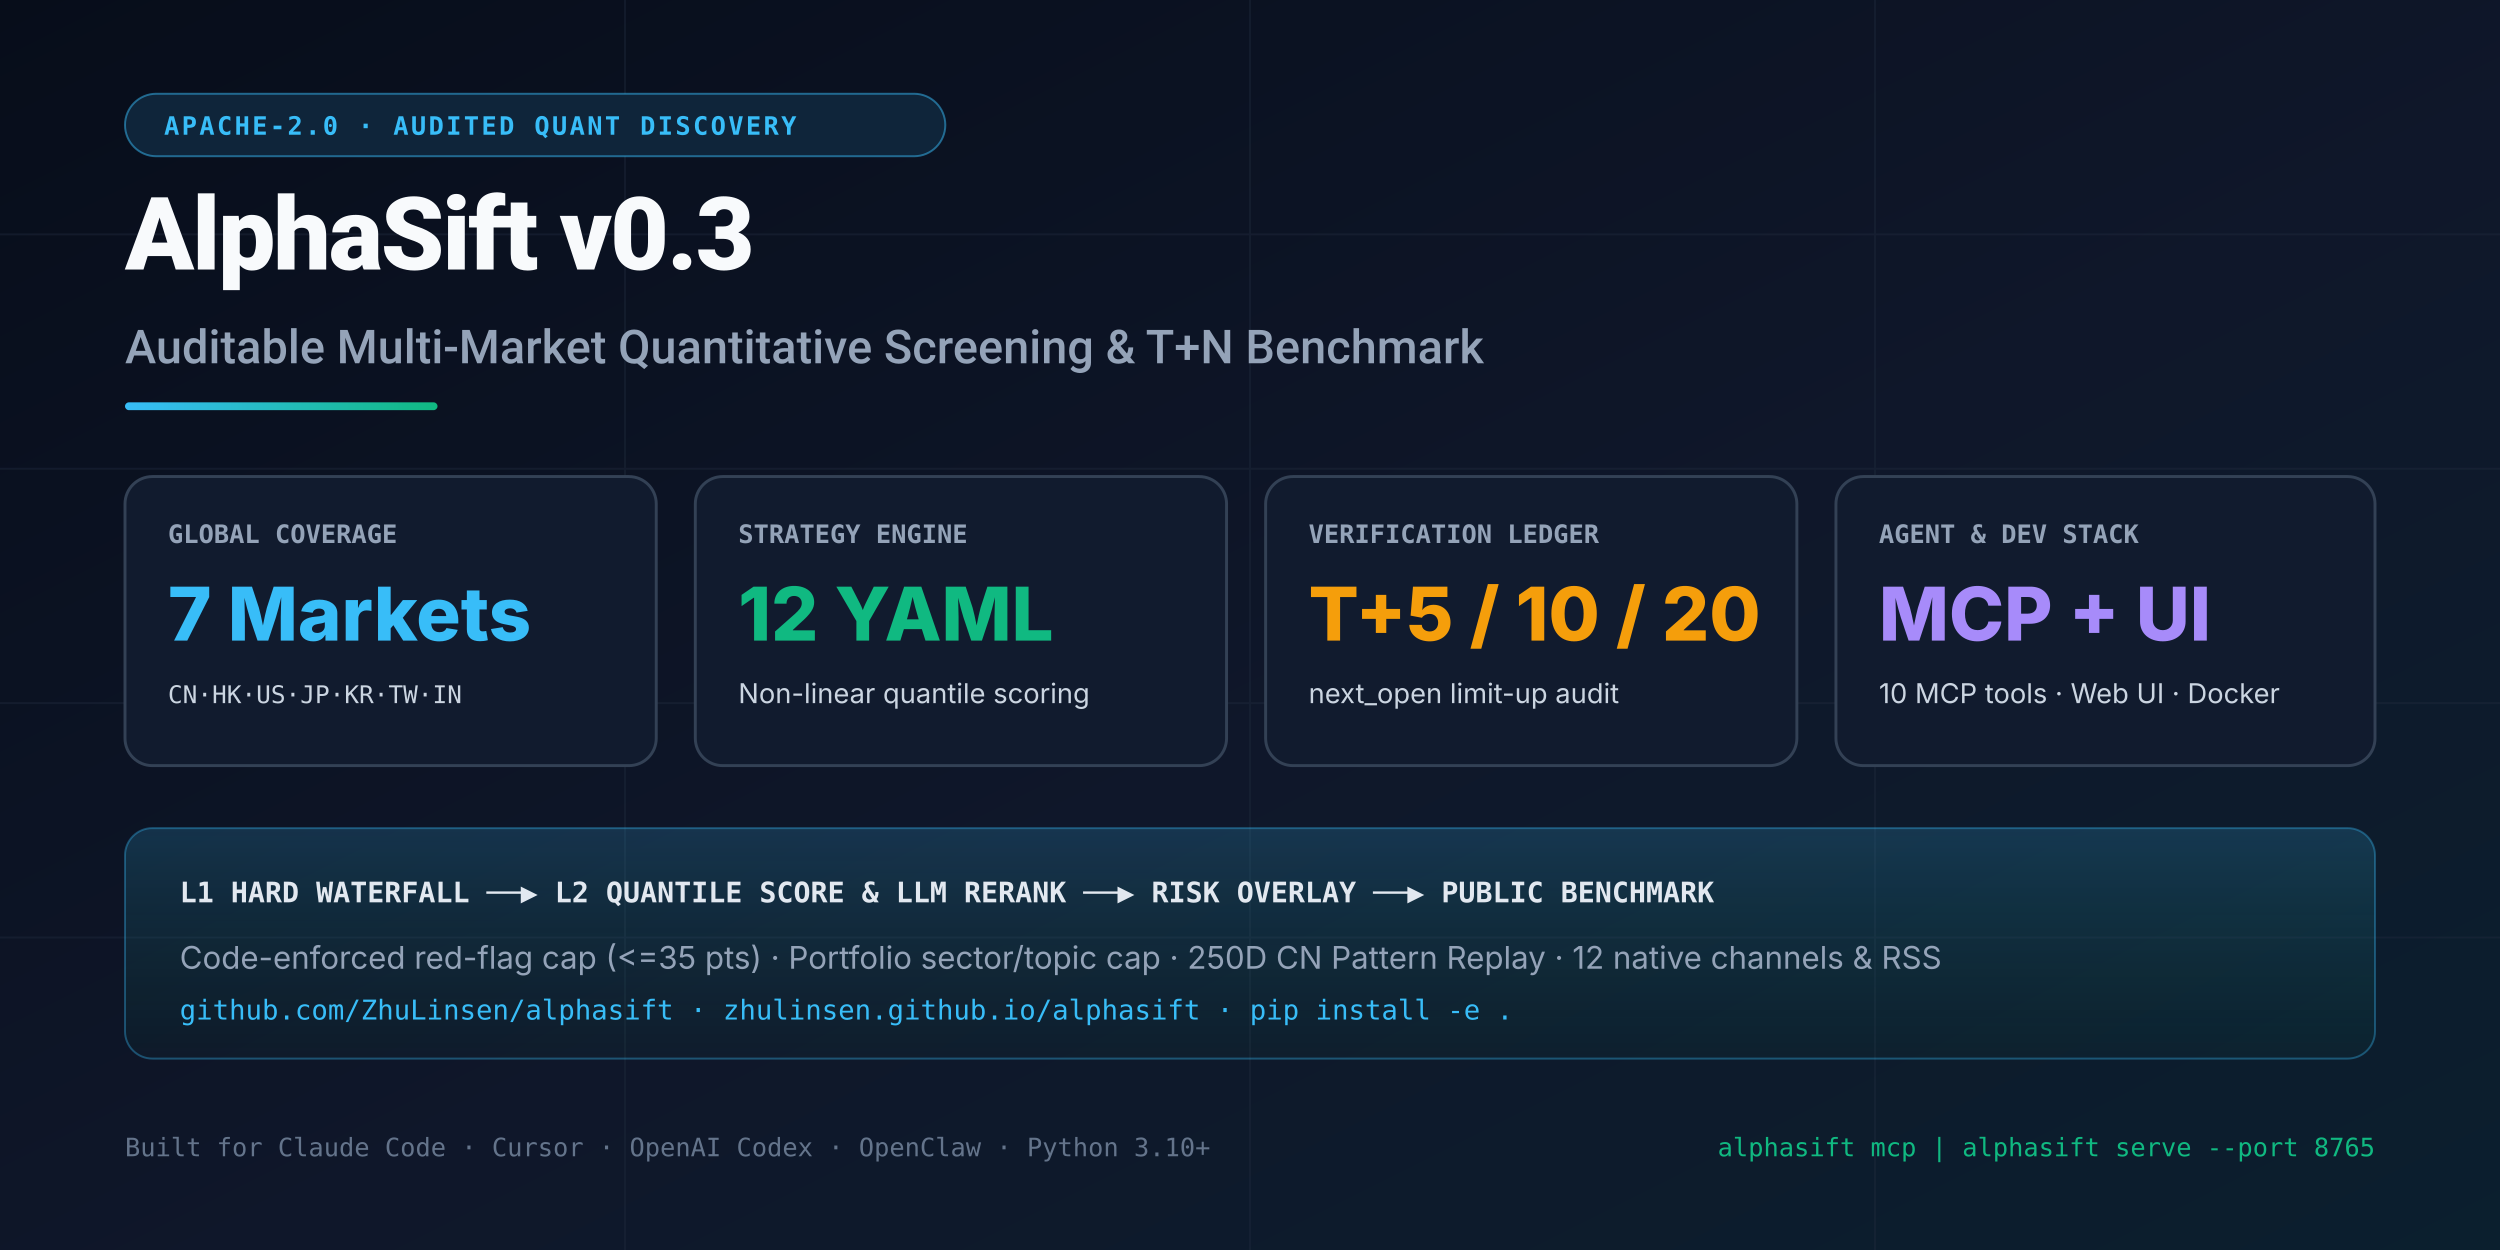
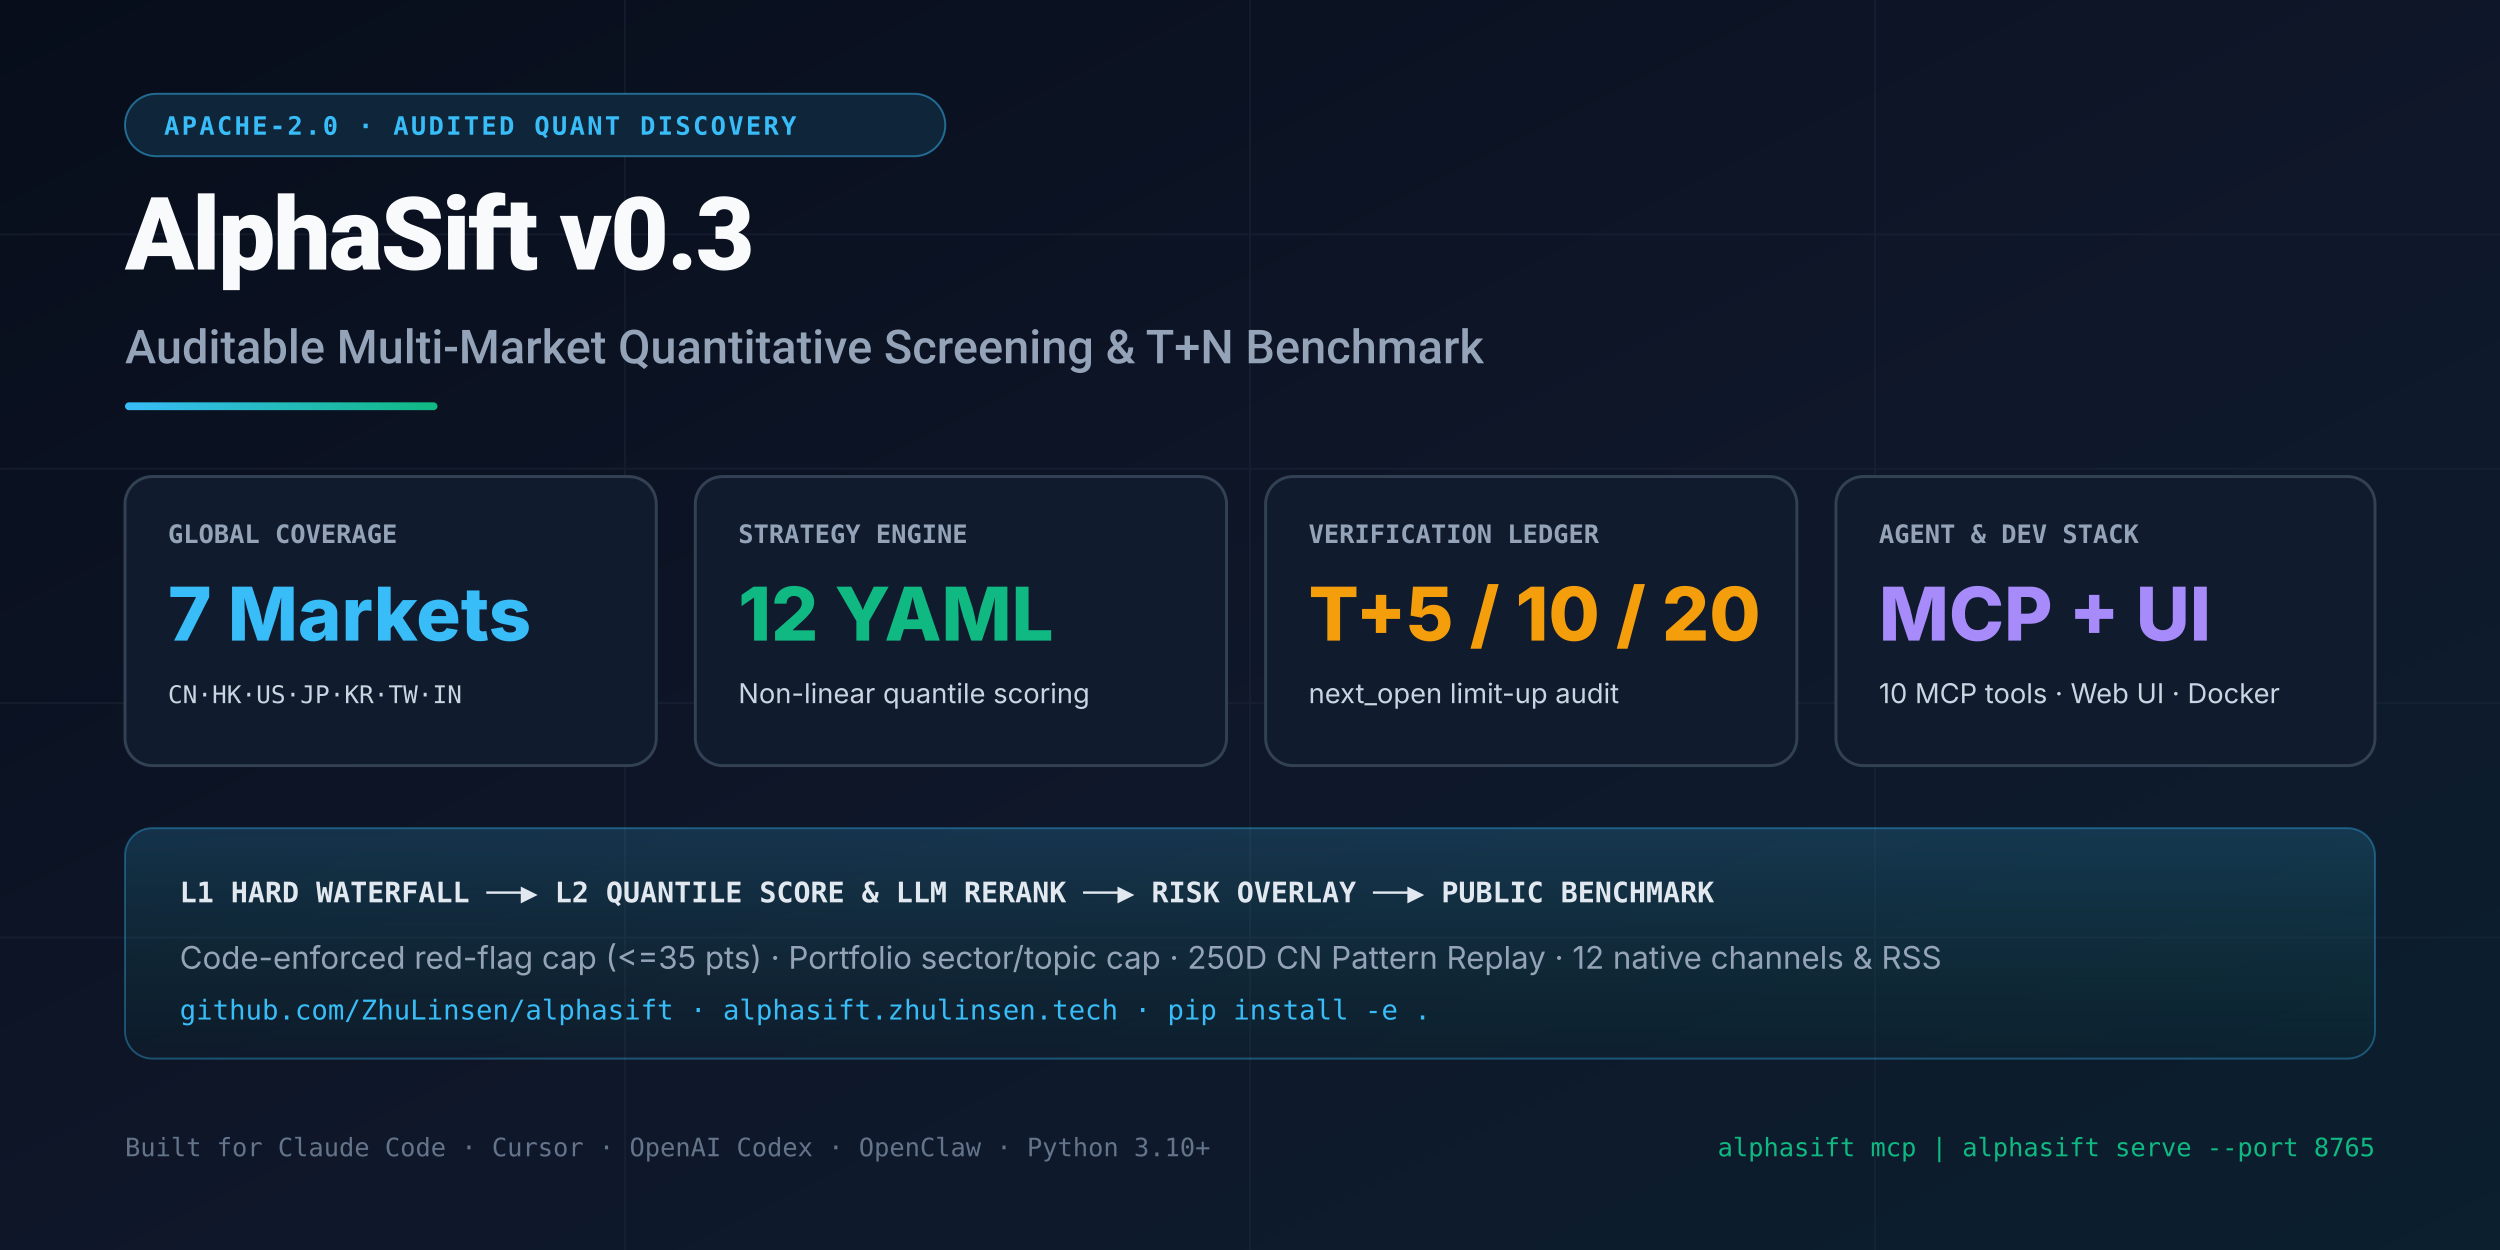
<svg xmlns="http://www.w3.org/2000/svg" width="1280" height="640" viewBox="0 0 1280 640">
  <defs>
    <linearGradient id="bg" x1="0" y1="0" x2="1" y2="1">
      <stop offset="0%" stop-color="#070d1a" />
      <stop offset="55%" stop-color="#0f172a" />
      <stop offset="100%" stop-color="#0b1f2e" />
    </linearGradient>
    <linearGradient id="accent" x1="0" y1="0" x2="1" y2="0">
      <stop offset="0%" stop-color="#38bdf8" />
      <stop offset="100%" stop-color="#10b981" />
    </linearGradient>
    <linearGradient id="glow" x1="0" y1="0" x2="0" y2="1">
      <stop offset="0%" stop-color="#38bdf8" stop-opacity="0.18" />
      <stop offset="100%" stop-color="#10b981" stop-opacity="0.03" />
    </linearGradient>
  </defs>
  <rect width="1280" height="640" fill="url(#bg)" />
  <g stroke="#1e293b" stroke-width="1" opacity="0.45">
    <line x1="0" y1="120" x2="1280" y2="120" />
    <line x1="0" y1="240" x2="1280" y2="240" />
    <line x1="0" y1="360" x2="1280" y2="360" />
    <line x1="0" y1="480" x2="1280" y2="480" />
    <line x1="320" y1="0" x2="320" y2="640" />
    <line x1="640" y1="0" x2="640" y2="640" />
    <line x1="960" y1="0" x2="960" y2="640" />
  </g>
  <rect x="64" y="48" width="420" height="32" rx="16" fill="#0f253a" stroke="#38bdf8" stroke-opacity="0.5" />
  <text x="84" y="69" fill="#38bdf8" font-family="ui-monospace,SFMono-Regular,Menlo,monospace" font-size="13" font-weight="700" letter-spacing="1.2">APACHE-2.0 · AUDITED QUANT DISCOVERY</text>
  <text x="64" y="138" fill="#f8fafc" font-family="-apple-system,BlinkMacSystemFont,Segoe UI,Roboto,sans-serif" font-size="52" font-weight="800" letter-spacing="-1">AlphaSift v0.3</text>
  <text x="64" y="186" fill="#94a3b8" font-family="-apple-system,BlinkMacSystemFont,Segoe UI,Roboto,sans-serif" font-size="24" font-weight="500">Auditable Multi-Market Quantitative Screening &amp; T+N Benchmark</text>
  <rect x="64" y="206" width="160" height="4" rx="2" fill="url(#accent)" />
  <g transform="translate(64,244)">
    <rect x="0" y="0" width="272" height="148" rx="14" fill="#111b2e" stroke="#334155" stroke-width="1.5" />
    <text x="22" y="34" fill="#94a3b8" font-family="ui-monospace,monospace" font-size="13" font-weight="600">GLOBAL COVERAGE</text>
    <text x="22" y="84" fill="#38bdf8" font-family="-apple-system,sans-serif" font-size="38" font-weight="800">7 Markets</text>
    <text x="22" y="116" fill="#cbd5e1" font-family="ui-monospace,monospace" font-size="12.5">CN·HK·US·JP·KR·TW·IN</text>
  </g>
  <g transform="translate(356,244)">
    <rect x="0" y="0" width="272" height="148" rx="14" fill="#111b2e" stroke="#334155" stroke-width="1.5" />
    <text x="22" y="34" fill="#94a3b8" font-family="ui-monospace,monospace" font-size="13" font-weight="600">STRATEGY ENGINE</text>
    <text x="22" y="84" fill="#10b981" font-family="-apple-system,sans-serif" font-size="38" font-weight="800">12 YAML</text>
    <text x="22" y="116" fill="#cbd5e1" font-family="-apple-system,sans-serif" font-size="14">Non-linear quantile scoring</text>
  </g>
  <g transform="translate(648,244)">
    <rect x="0" y="0" width="272" height="148" rx="14" fill="#111b2e" stroke="#334155" stroke-width="1.5" />
    <text x="22" y="34" fill="#94a3b8" font-family="ui-monospace,monospace" font-size="13" font-weight="600">VERIFICATION LEDGER</text>
    <text x="22" y="84" fill="#f59e0b" font-family="-apple-system,sans-serif" font-size="38" font-weight="800">T+5 / 10 / 20</text>
    <text x="22" y="116" fill="#cbd5e1" font-family="-apple-system,sans-serif" font-size="14">next_open limit-up audit</text>
  </g>
  <g transform="translate(940,244)">
    <rect x="0" y="0" width="276" height="148" rx="14" fill="#111b2e" stroke="#334155" stroke-width="1.5" />
    <text x="22" y="34" fill="#94a3b8" font-family="ui-monospace,monospace" font-size="13" font-weight="600">AGENT &amp; DEV STACK</text>
    <text x="22" y="84" fill="#a78bfa" font-family="-apple-system,sans-serif" font-size="38" font-weight="800">MCP + UI</text>
    <text x="22" y="116" fill="#cbd5e1" font-family="-apple-system,sans-serif" font-size="14">10 MCP tools · Web UI · Docker</text>
  </g>
  <g transform="translate(64,424)">
    <rect x="0" y="0" width="1152" height="118" rx="14" fill="url(#glow)" stroke="#38bdf8" stroke-opacity="0.35" />
    <text x="28" y="38" fill="#e2e8f0" font-family="ui-monospace,monospace" font-size="14.5" font-weight="700">L1 HARD WATERFALL  ──▶  L2 QUANTILE SCORE &amp; LLM RERANK  ──▶  RISK OVERLAY  ──▶  PUBLIC BENCHMARK</text>
    <text x="28" y="72" fill="#94a3b8" font-family="-apple-system,sans-serif" font-size="16">Code-enforced red-flag cap (&lt;=35 pts) · Portfolio sector/topic cap · 250D CN Pattern Replay · 12 native channels &amp; RSS</text>
-     <text x="28" y="98" fill="#38bdf8" font-family="ui-monospace,monospace" font-size="14">github.com/ZhuLinsen/alphasift   ·   zhulinsen.github.io/alphasift   ·   pip install -e .</text>
+     <text x="28" y="98" fill="#38bdf8" font-family="ui-monospace,monospace" font-size="14">github.com/ZhuLinsen/alphasift   ·   alphasift.zhulinsen.tech   ·   pip install -e .</text>
  </g>
  <text x="64" y="592" fill="#64748b" font-family="ui-monospace,monospace" font-size="13">Built for Claude Code · Cursor · OpenAI Codex · OpenClaw · Python 3.10+</text>
  <text x="1216" y="592" text-anchor="end" fill="#10b981" font-family="ui-monospace,monospace" font-size="13">alphasift mcp  |  alphasift serve --port 8765</text>
</svg>
